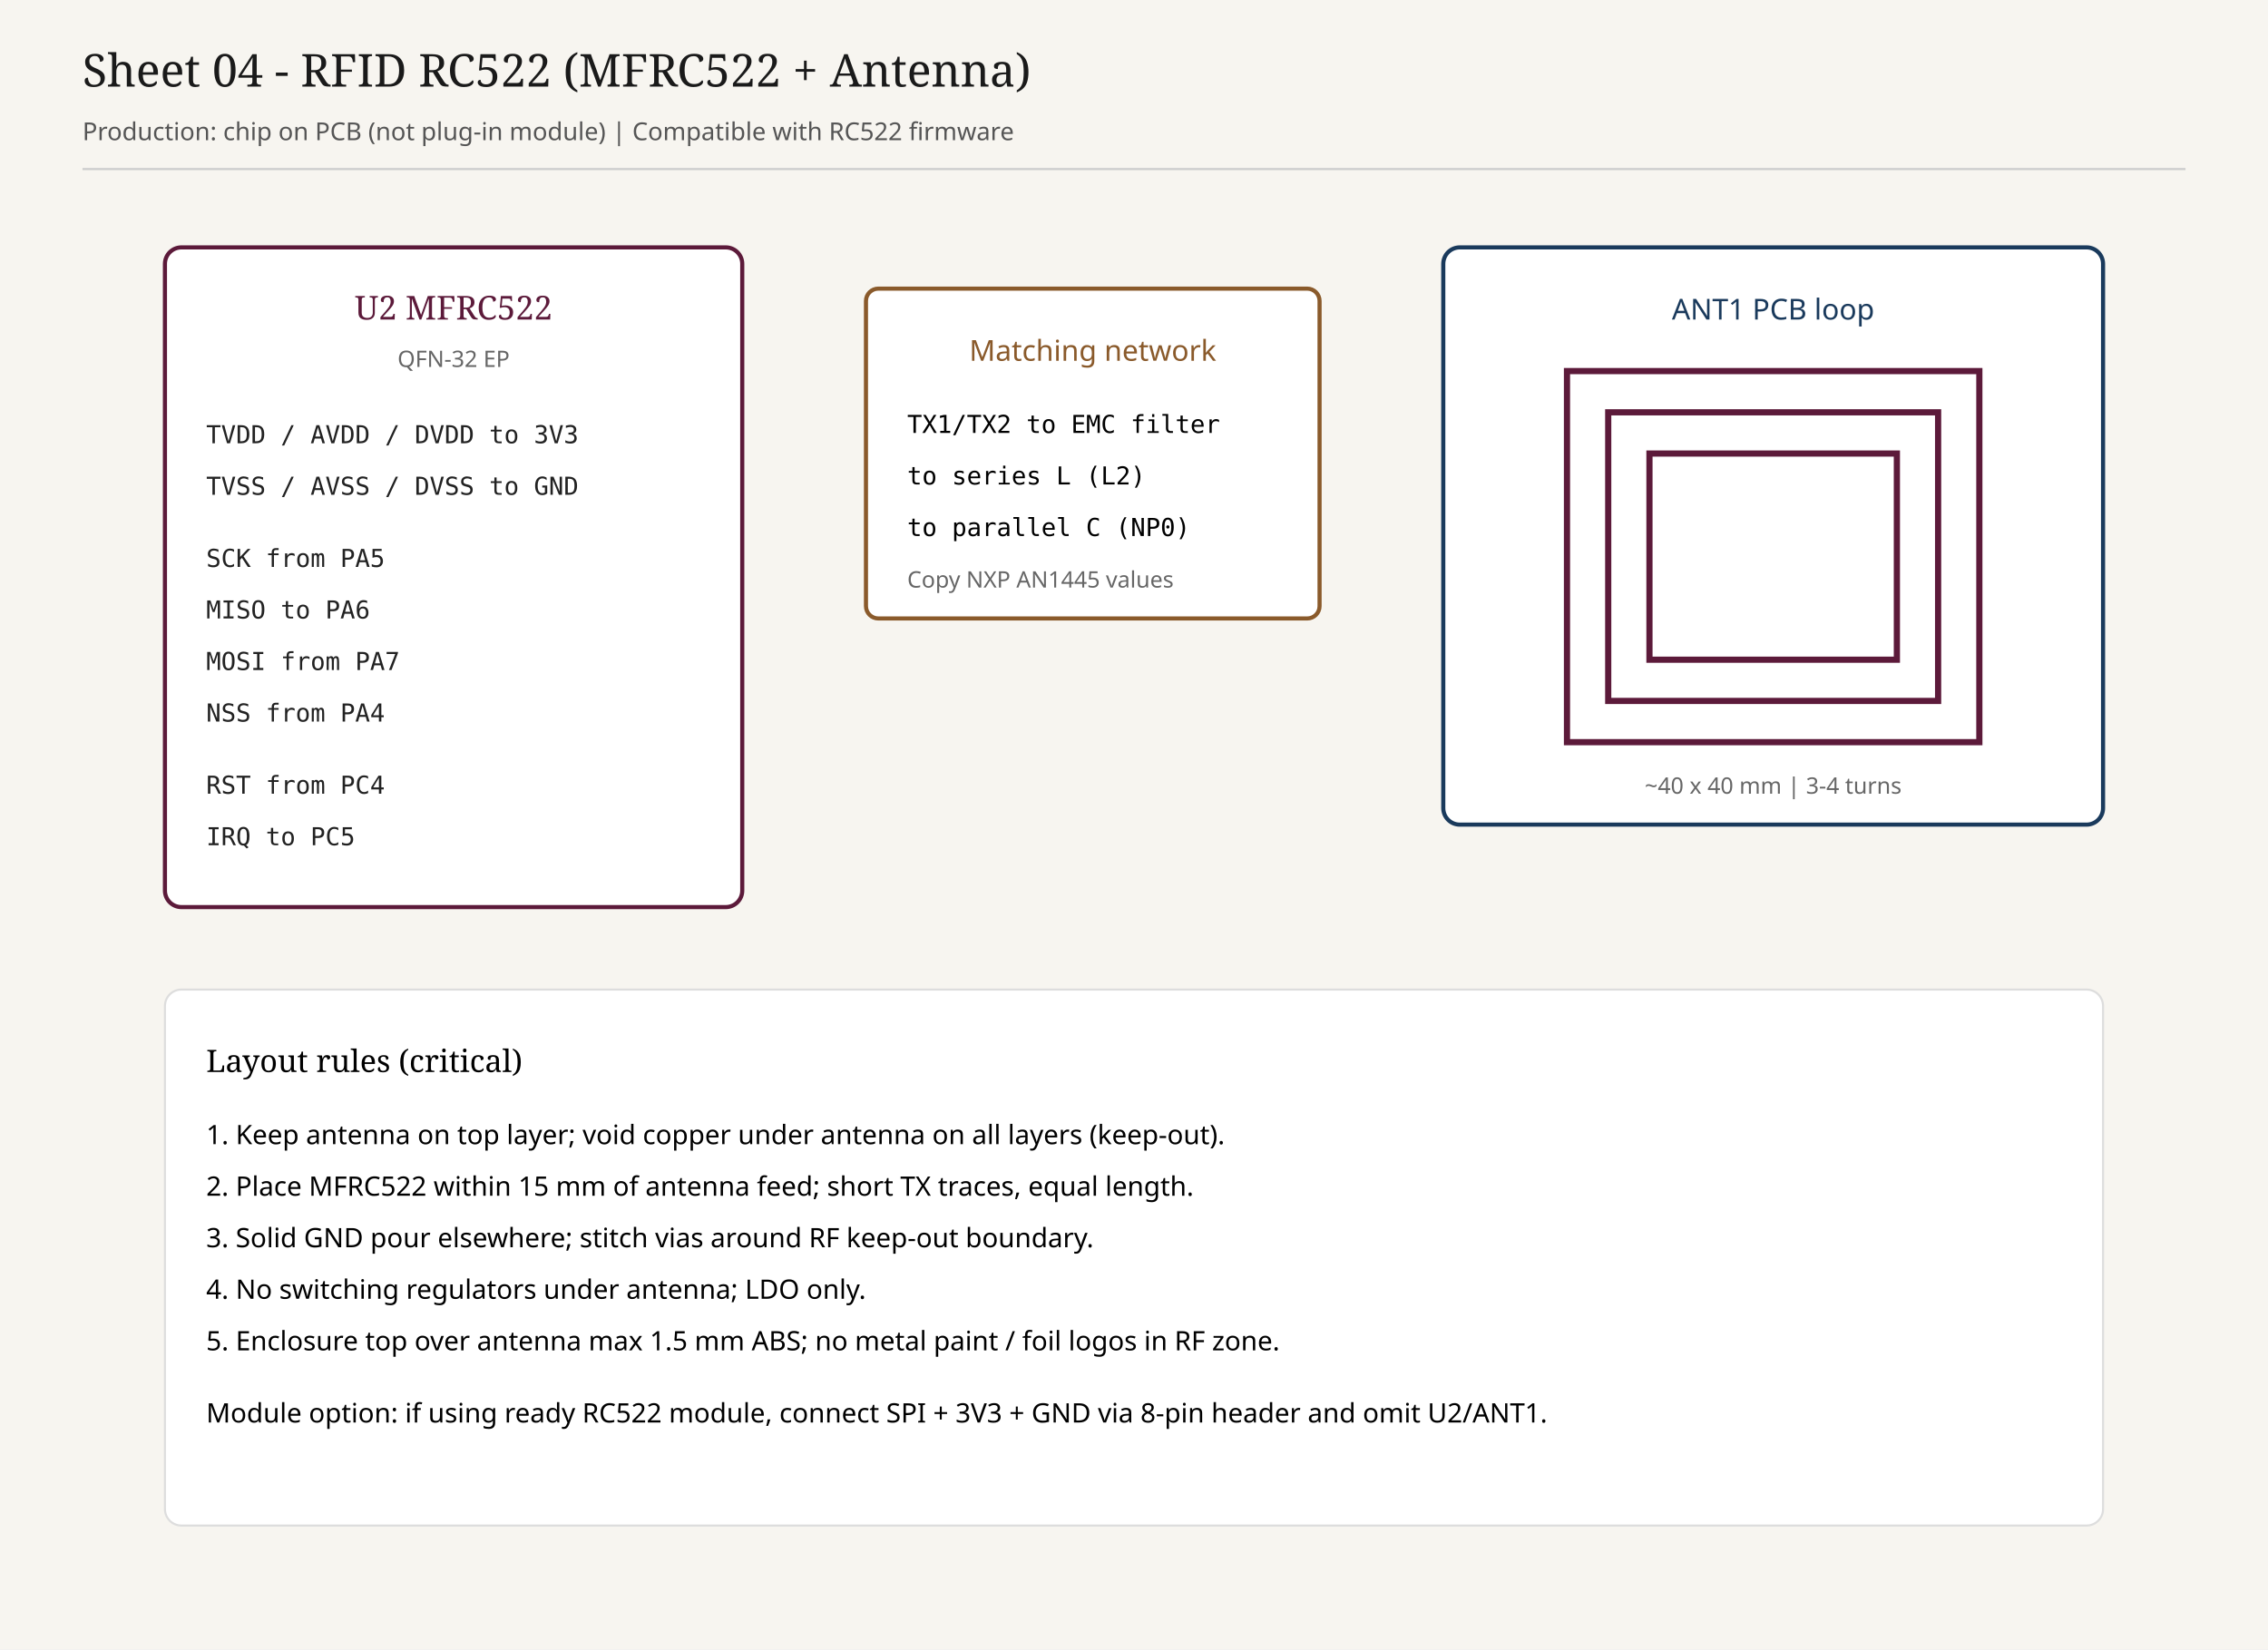
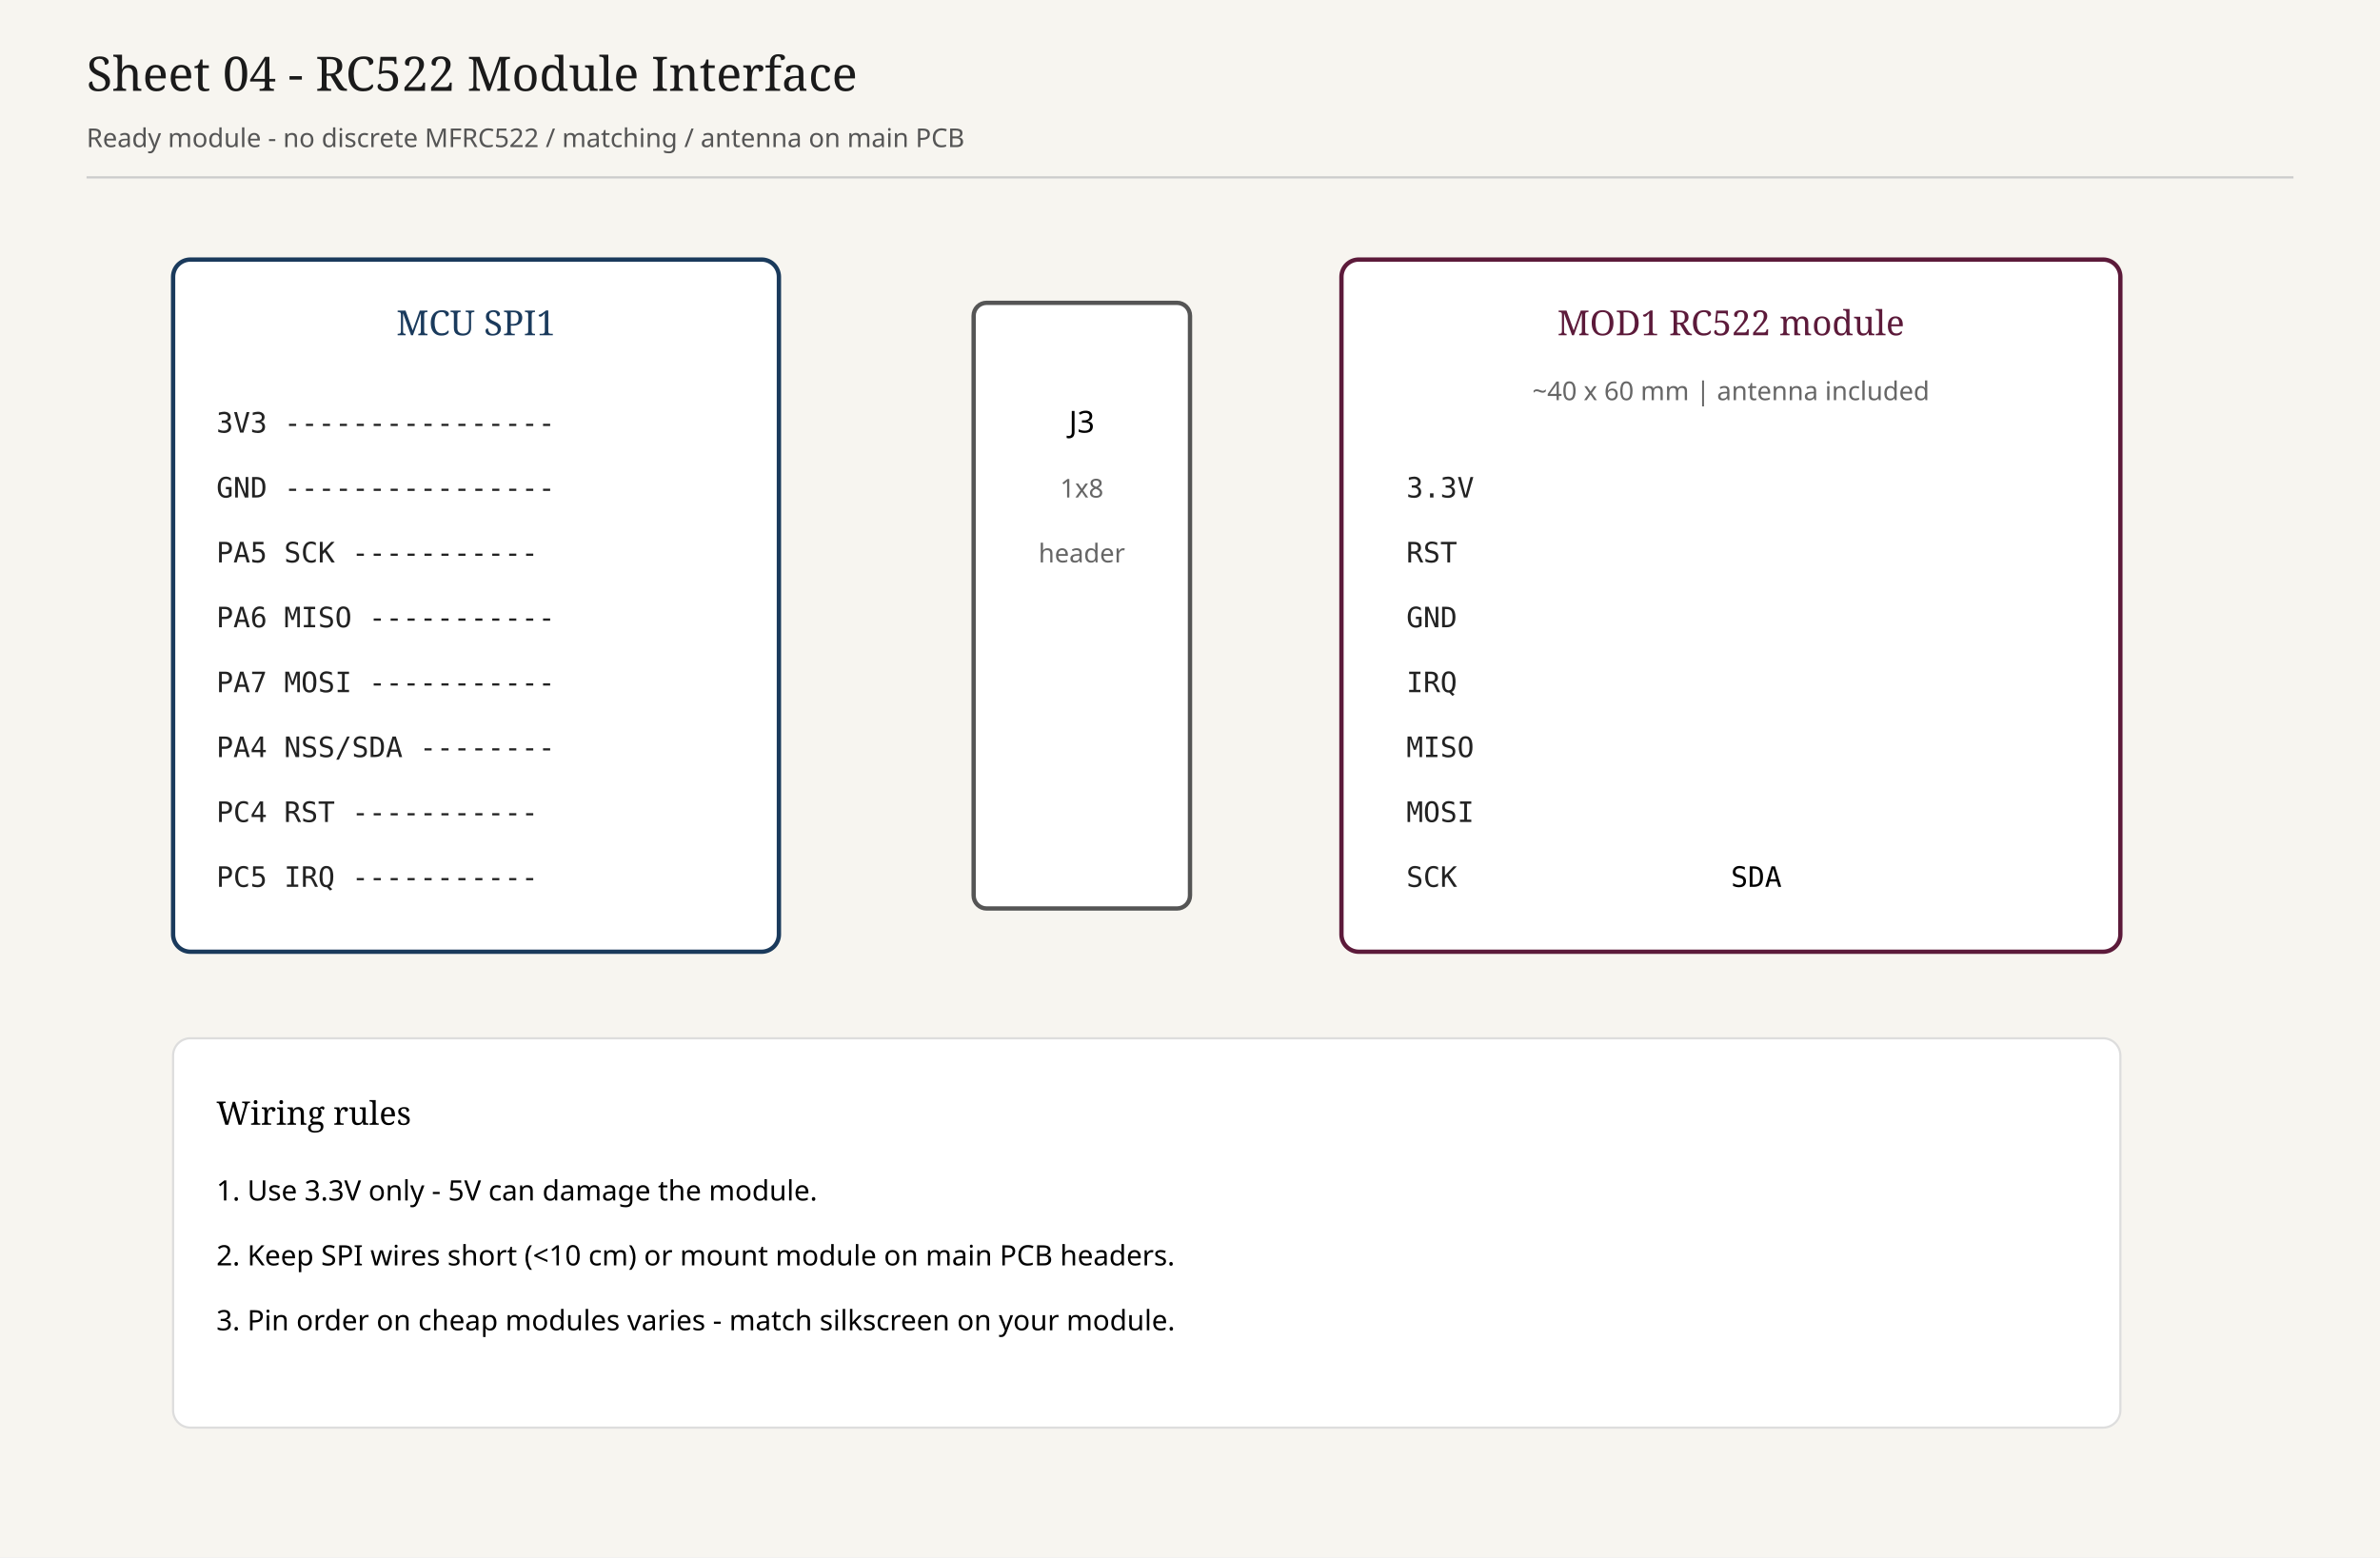
- <svg xmlns="http://www.w3.org/2000/svg" width="1100" height="800" viewBox="0 0 1100 800">
-   <rect width="1100" height="800" fill="#f7f5f0" />
-   <text x="40" y="42" font-family="Georgia, serif" font-size="22" fill="#1a1a1a">Sheet 04 - RFID RC522 (MFRC522 + Antenna)</text>
-   <text x="40" y="68" font-family="Segoe UI, sans-serif" font-size="12" fill="#555">Production: chip on PCB (not plug-in module) | Compatible with RC522 firmware</text>
+ <svg xmlns="http://www.w3.org/2000/svg" width="1100" height="720" viewBox="0 0 1100 720">
+   <rect width="1100" height="720" fill="#f7f5f0" />
+   <text x="40" y="42" font-family="Georgia, serif" font-size="22" fill="#1a1a1a">Sheet 04 - RC522 Module Interface</text>
+   <text x="40" y="68" font-family="Segoe UI, sans-serif" font-size="12" fill="#555">Ready module - no discrete MFRC522 / matching / antenna on main PCB</text>
  <line x1="40" y1="82" x2="1060" y2="82" stroke="#ccc" />
-   <rect x="80" y="120" width="280" height="320" rx="8" fill="#fff" stroke="#5c1a3a" stroke-width="2" />
-   <text x="220" y="155" text-anchor="middle" font-family="Georgia, serif" font-size="16" fill="#5c1a3a">U2 MFRC522</text>
-   <text x="220" y="178" text-anchor="middle" font-family="Segoe UI, sans-serif" font-size="11" fill="#666">QFN-32 EP</text>
-   <g font-family="Consolas, monospace" font-size="12" fill="#222">
-     <text x="100" y="215">TVDD / AVDD / DVDD to 3V3</text>
-     <text x="100" y="240">TVSS / AVSS / DVSS to GND</text>
-     <text x="100" y="275">SCK  from PA5</text>
-     <text x="100" y="300">MISO to PA6</text>
-     <text x="100" y="325">MOSI from PA7</text>
-     <text x="100" y="350">NSS  from PA4</text>
-     <text x="100" y="385">RST  from PC4</text>
-     <text x="100" y="410">IRQ  to PC5</text>
+   <rect x="80" y="120" width="280" height="320" rx="8" fill="#fff" stroke="#1a3a5c" stroke-width="2" />
+   <text x="220" y="155" text-anchor="middle" font-family="Georgia, serif" font-size="16" fill="#1a3a5c">MCU SPI1</text>
+   <g font-family="Consolas, monospace" font-size="13" fill="#222">
+     <text x="100" y="200">3V3  ----------------</text>
+     <text x="100" y="230">GND  ----------------</text>
+     <text x="100" y="260">PA5  SCK  -----------</text>
+     <text x="100" y="290">PA6  MISO -----------</text>
+     <text x="100" y="320">PA7  MOSI -----------</text>
+     <text x="100" y="350">PA4  NSS/SDA --------</text>
+     <text x="100" y="380">PC4  RST  -----------</text>
+     <text x="100" y="410">PC5  IRQ  -----------</text>
  </g>
-   <rect x="420" y="140" width="220" height="160" rx="6" fill="#fff" stroke="#8a5a2b" stroke-width="2" />
-   <text x="530" y="175" text-anchor="middle" font-family="Segoe UI, sans-serif" font-size="14" fill="#8a5a2b">Matching network</text>
-   <text x="440" y="210" font-family="Consolas, monospace" font-size="12">TX1/TX2 to EMC filter</text>
-   <text x="440" y="235" font-family="Consolas, monospace" font-size="12">to series L (L2)</text>
-   <text x="440" y="260" font-family="Consolas, monospace" font-size="12">to parallel C (NP0)</text>
-   <text x="440" y="285" font-family="Segoe UI, sans-serif" font-size="11" fill="#666">Copy NXP AN1445 values</text>
-   <rect x="700" y="120" width="320" height="280" rx="8" fill="#fff" stroke="#1a3a5c" stroke-width="2" />
-   <text x="860" y="155" text-anchor="middle" font-family="Segoe UI, sans-serif" font-size="14" fill="#1a3a5c">ANT1 PCB loop</text>
-   <rect x="760" y="180" width="200" height="180" fill="none" stroke="#5c1a3a" stroke-width="3" />
-   <rect x="780" y="200" width="160" height="140" fill="none" stroke="#5c1a3a" stroke-width="3" />
-   <rect x="800" y="220" width="120" height="100" fill="none" stroke="#5c1a3a" stroke-width="3" />
-   <text x="860" y="385" text-anchor="middle" font-family="Segoe UI, sans-serif" font-size="11" fill="#666">~40 x 40 mm | 3-4 turns</text>
-   <rect x="80" y="480" width="940" height="260" rx="8" fill="#fff" stroke="#ddd" />
-   <text x="100" y="520" font-family="Georgia, serif" font-size="15">Layout rules (critical)</text>
-   <text x="100" y="555" font-family="Segoe UI, sans-serif" font-size="13">1. Keep antenna on top layer; void copper under antenna on all layers (keep-out).</text>
-   <text x="100" y="580" font-family="Segoe UI, sans-serif" font-size="13">2. Place MFRC522 within 15 mm of antenna feed; short TX traces, equal length.</text>
-   <text x="100" y="605" font-family="Segoe UI, sans-serif" font-size="13">3. Solid GND pour elsewhere; stitch vias around RF keep-out boundary.</text>
-   <text x="100" y="630" font-family="Segoe UI, sans-serif" font-size="13">4. No switching regulators under antenna; LDO only.</text>
-   <text x="100" y="655" font-family="Segoe UI, sans-serif" font-size="13">5. Enclosure top over antenna max 1.5 mm ABS; no metal paint / foil logos in RF zone.</text>
-   <text x="100" y="690" font-family="Segoe UI, sans-serif" font-size="13">Module option: if using ready RC522 module, connect SPI + 3V3 + GND via 8-pin header and omit U2/ANT1.</text>
+   <rect x="450" y="140" width="100" height="280" rx="6" fill="#fff" stroke="#555" stroke-width="2" />
+   <text x="500" y="200" text-anchor="middle" font-family="Segoe UI, sans-serif" font-size="14">J3</text>
+   <text x="500" y="230" text-anchor="middle" font-family="Segoe UI, sans-serif" font-size="12" fill="#666">1x8</text>
+   <text x="500" y="260" text-anchor="middle" font-family="Segoe UI, sans-serif" font-size="12" fill="#666">header</text>
+   <rect x="620" y="120" width="360" height="320" rx="8" fill="#fff" stroke="#5c1a3a" stroke-width="2" />
+   <text x="800" y="155" text-anchor="middle" font-family="Georgia, serif" font-size="16" fill="#5c1a3a">MOD1 RC522 module</text>
+   <text x="800" y="185" text-anchor="middle" font-family="Segoe UI, sans-serif" font-size="12" fill="#666">~40 x 60 mm | antenna included</text>
+   <g font-family="Consolas, monospace" font-size="13" fill="#222">
+     <text x="650" y="230">3.3V</text>
+     <text x="650" y="260">RST</text>
+     <text x="650" y="290">GND</text>
+     <text x="650" y="320">IRQ</text>
+     <text x="650" y="350">MISO</text>
+     <text x="650" y="380">MOSI</text>
+     <text x="650" y="410">SCK</text>
+   </g>
+   <text x="800" y="410" font-family="Consolas, monospace" font-size="13">SDA</text>
+   <rect x="80" y="480" width="900" height="180" rx="8" fill="#fff" stroke="#ddd" />
+   <text x="100" y="520" font-family="Georgia, serif" font-size="15">Wiring rules</text>
+   <text x="100" y="555" font-family="Segoe UI, sans-serif" font-size="13">1. Use 3.3V only - 5V can damage the module.</text>
+   <text x="100" y="585" font-family="Segoe UI, sans-serif" font-size="13">2. Keep SPI wires short (&lt;10 cm) or mount module on main PCB headers.</text>
+   <text x="100" y="615" font-family="Segoe UI, sans-serif" font-size="13">3. Pin order on cheap modules varies - match silkscreen on your module.</text>
</svg>
